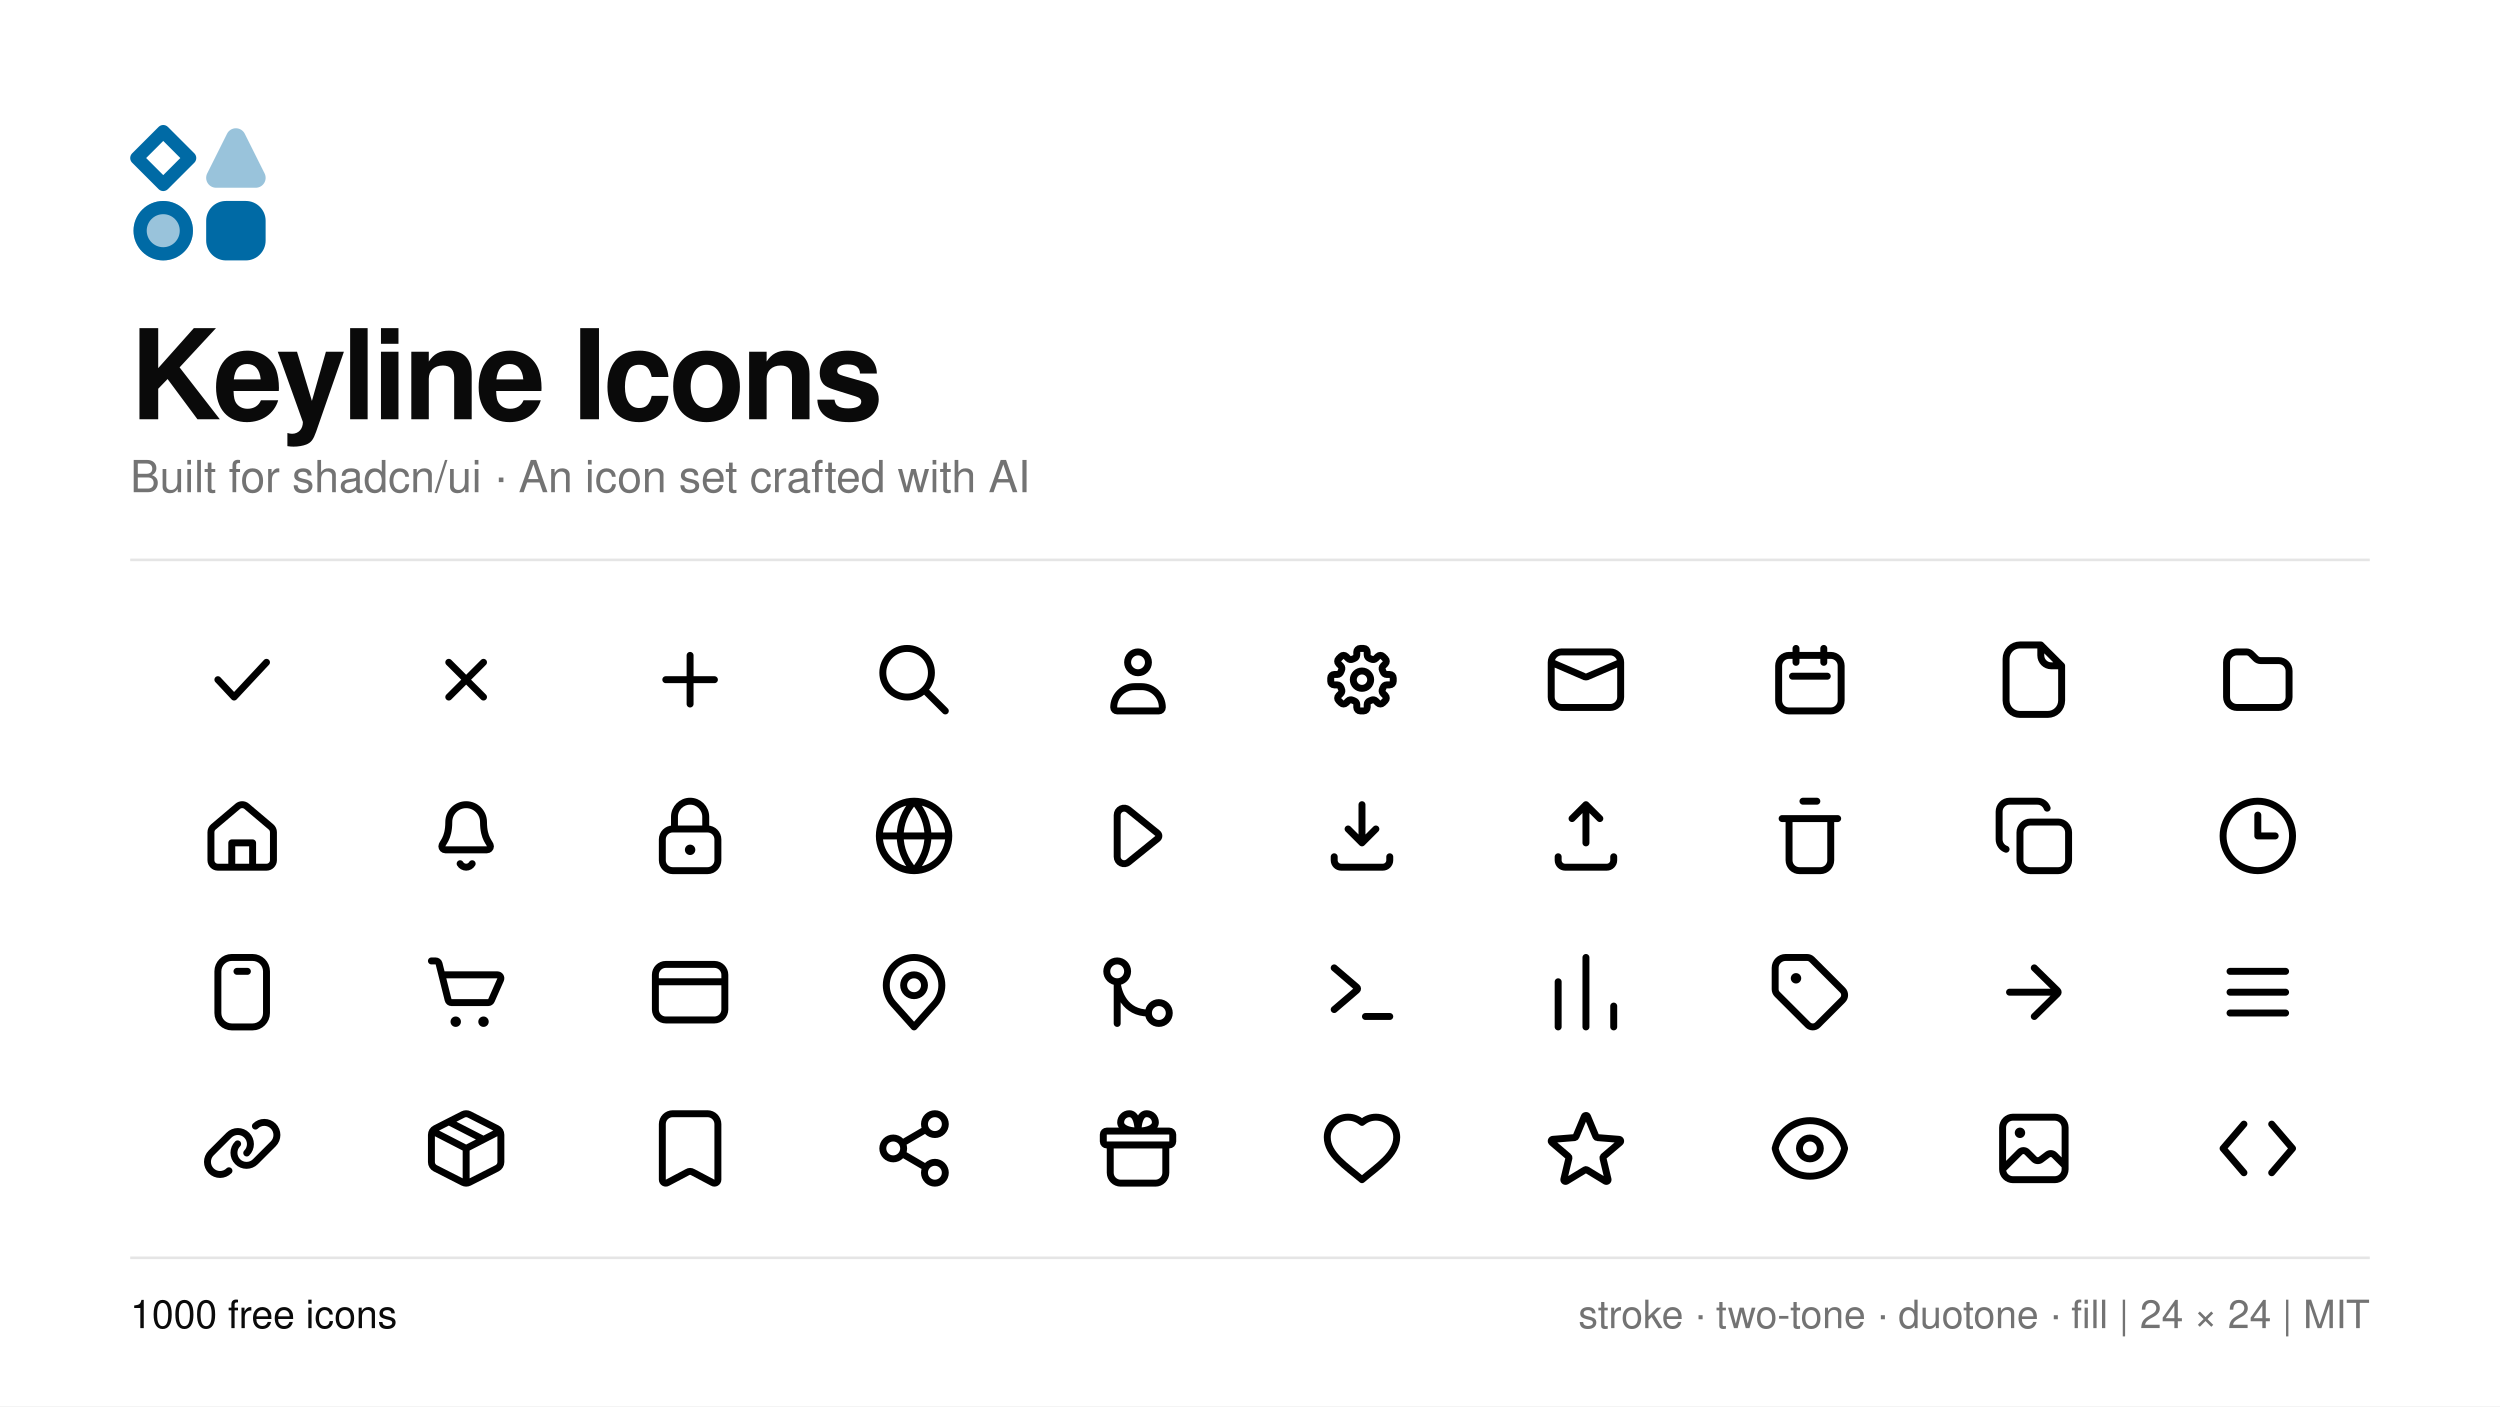
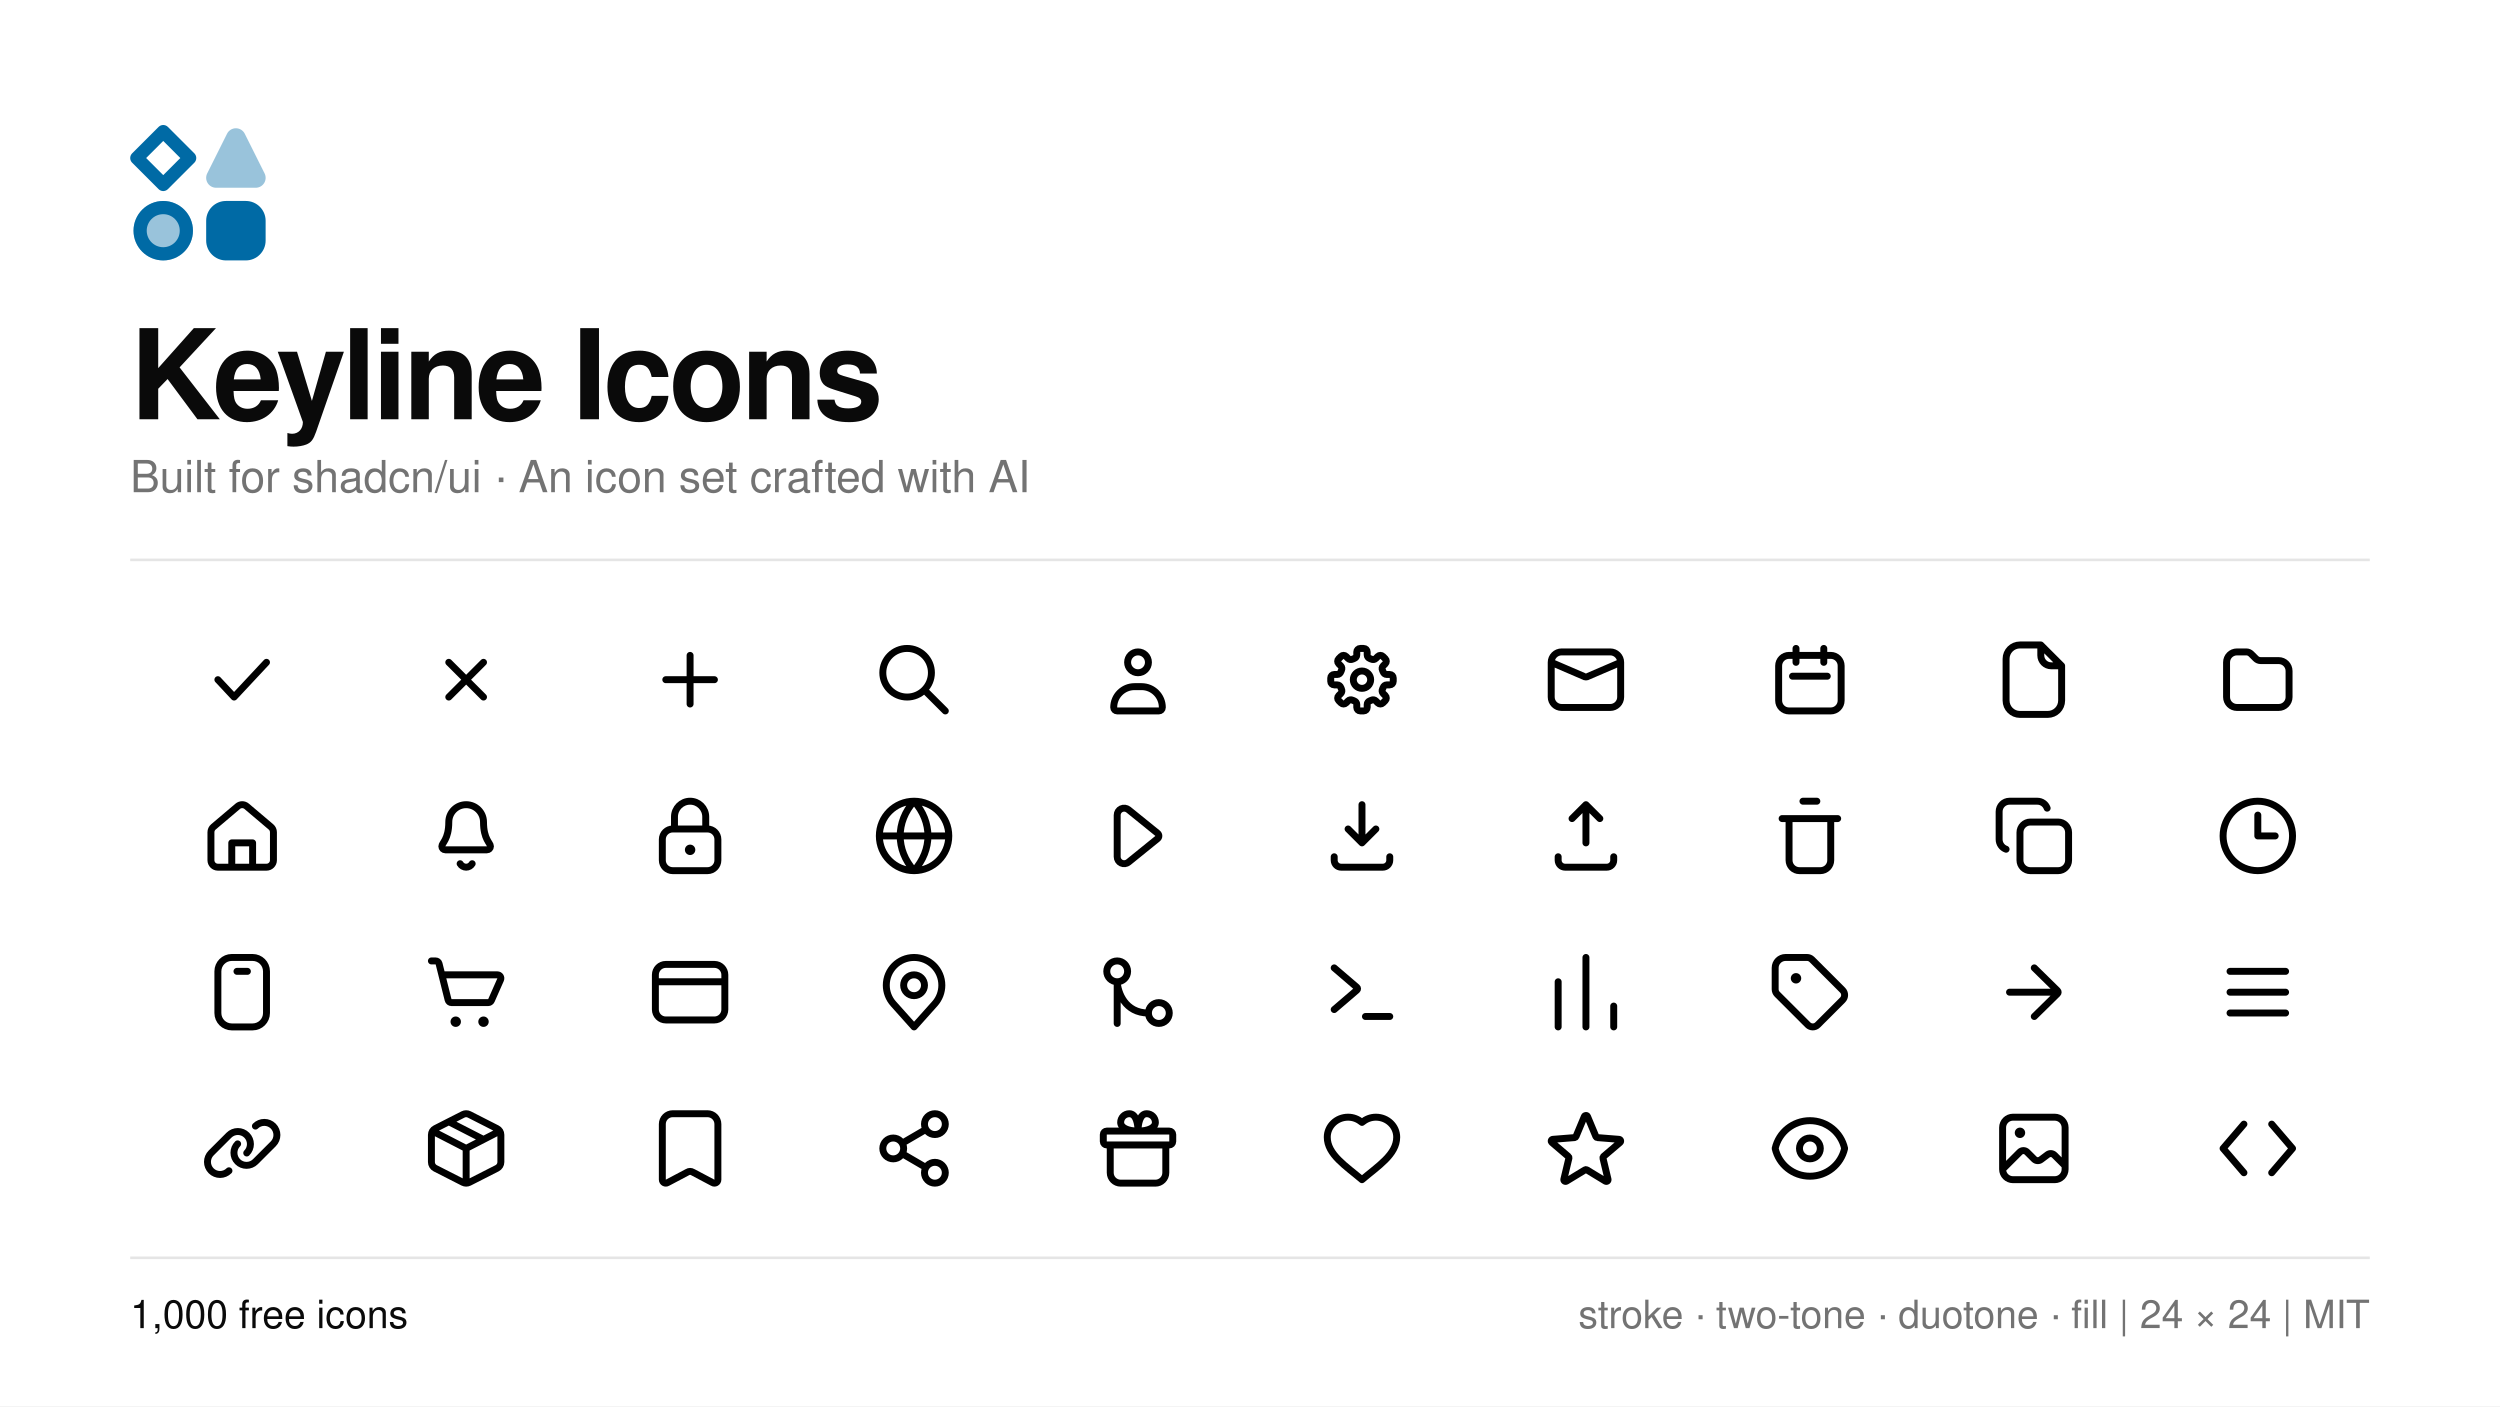
<svg xmlns="http://www.w3.org/2000/svg" width="1920" height="1080" viewBox="0 0 1920 1080">
  <rect width="1920" height="1080" fill="#ffffff" />
  <g transform="translate(100 96) scale(5.073171) translate(-1.5 -1.5)" color="#006aa5">
    <path d="M6.5 2.5L10.5 6.5L6.5 10.5L2.5 6.5Z" fill="none" stroke="currentColor" stroke-width="2" stroke-linecap="butt" stroke-linejoin="round" />
    <path d="M16.158 2.824A1.5 1.5 0 0 1 18.842 2.824L21.843 8.829A1.5 1.5 0 0 1 20.501 11L14.499 11A1.5 1.5 0 0 1 13.157 8.829Z" fill="currentColor" fill-opacity="0.4" />
    <path d="M6.5 13C8.985 13 11 15.015 11 17.5C11 19.985 8.985 22 6.5 22C4.015 22 2 19.985 2 17.5C2 15.015 4.015 13 6.5 13Z" fill="currentColor" fill-opacity="0.4" />
    <path d="M10 17.5C10 19.433 8.433 21 6.5 21C4.567 21 3 19.433 3 17.5C3 15.567 4.567 14 6.5 14C8.433 14 10 15.567 10 17.5Z" fill="none" stroke="currentColor" stroke-width="2" stroke-linecap="round" stroke-linejoin="round" />
    <path d="M19 13C20.657 13 22 14.343 22 16L22 19C22 20.657 20.657 22 19 22L16 22C14.343 22 13 20.657 13 19L13 16C13 14.343 14.343 13 16 13L19 13Z" fill="currentColor" />
  </g>
  <text x="100" y="322" font-family="-apple-system, BlinkMacSystemFont, 'Segoe UI', Helvetica, Arial, sans-serif" font-size="96" font-weight="600" letter-spacing="-3" fill="#0a0a0a">Keyline Icons</text>
  <text x="100" y="378" font-family="-apple-system, BlinkMacSystemFont, 'Segoe UI', Helvetica, Arial, sans-serif" font-size="34" fill="#737373">Built for shadcn/ui · An icon set crafted with AI</text>
  <line x1="100" y1="430" x2="1820" y2="430" stroke="#e5e5e5" stroke-width="2" />
  <g fill="none" stroke="#0a0a0a">
    <g transform="translate(154.00 490) scale(2.666667)" fill="none" stroke="currentColor" stroke-width="2" stroke-linecap="round" stroke-linejoin="round">
      <path d="M5 12L9.667 17L19 7" />
    </g>
    <g transform="translate(326.00 490) scale(2.666667)" fill="none" stroke="currentColor" stroke-width="2" stroke-linecap="round" stroke-linejoin="round">
      <path d="M7 7L17 17M17 7L7 17" />
    </g>
    <g transform="translate(498.00 490) scale(2.666667)" fill="none" stroke="currentColor" stroke-width="2" stroke-linecap="round" stroke-linejoin="round">
      <path d="M5 12H19M11.995 19.005V5.005" />
    </g>
    <g transform="translate(670.00 490) scale(2.666667)" fill="none" stroke="currentColor" stroke-width="2" stroke-linecap="round" stroke-linejoin="round">
      <path d="M17 10C17 13.866 13.866 17 10 17C6.134 17 3 13.866 3 10C3 6.134 6.134 3 10 3C13.866 3 17 6.134 17 10ZM15 15L21 21" />
    </g>
    <g transform="translate(842.00 490) scale(2.666667)" fill="none" stroke="currentColor" stroke-width="2" stroke-linecap="round" stroke-linejoin="round">
      <path d="M11 14H13C16.314 14 19 16.686 19 20C19 20.552 18.552 21 18 21H6C5.448 21 5 20.552 5 20C5 16.686 7.686 14 11 14ZM12 4C13.657 4 15 5.343 15 7C15 8.657 13.657 10 12 10C10.343 10 9 8.657 9 7C9 5.343 10.343 4 12 4Z" />
    </g>
    <g transform="translate(1014.00 490) scale(2.666667)" fill="none" stroke="currentColor" stroke-width="2" stroke-linecap="round" stroke-linejoin="round">
      <path d="M13.5 4.885C13.5 5.348 13.822 5.743 14.257 5.904C14.412 5.962 14.565 6.025 14.714 6.093C15.136 6.287 15.643 6.235 15.971 5.908L16.597 5.282C16.987 4.892 17.62 4.892 18.011 5.282L18.718 5.989C19.108 6.38 19.108 7.013 18.717 7.403L18.092 8.028C17.764 8.356 17.712 8.864 17.906 9.285C17.975 9.435 18.038 9.587 18.096 9.743C18.257 10.178 18.652 10.5 19.116 10.5L20 10.5C20.552 10.5 21 10.948 21 11.5L21 12.5C21 13.052 20.552 13.5 20 13.5L19.116 13.5C18.652 13.5 18.257 13.822 18.096 14.257C18.038 14.412 17.975 14.565 17.906 14.714C17.712 15.136 17.764 15.643 18.092 15.971L18.718 16.597C19.108 16.987 19.108 17.62 18.718 18.011L18.011 18.718C17.62 19.108 16.987 19.108 16.597 18.718L15.971 18.092C15.643 17.764 15.136 17.712 14.714 17.906C14.565 17.974 14.412 18.038 14.257 18.095C13.822 18.256 13.5 18.651 13.5 19.114L13.5 20C13.5 20.552 13.052 21 12.5 21L11.5 21C10.948 21 10.5 20.552 10.5 20L10.5 19.114C10.5 18.651 10.178 18.256 9.743 18.095C9.587 18.038 9.435 17.975 9.285 17.906C8.864 17.712 8.356 17.764 8.028 18.092L7.403 18.717C7.013 19.108 6.38 19.108 5.989 18.718L5.282 18.011C4.892 17.62 4.892 16.987 5.282 16.597L5.908 15.971C6.235 15.643 6.287 15.136 6.093 14.714C6.025 14.565 5.962 14.412 5.904 14.257C5.743 13.822 5.348 13.5 4.885 13.5L4 13.5C3.448 13.5 3 13.052 3 12.5L3 11.5C3 10.948 3.448 10.5 4 10.5L4.885 10.5C5.348 10.5 5.743 10.178 5.904 9.743C5.961 9.587 6.024 9.435 6.093 9.285C6.287 8.864 6.235 8.356 5.907 8.028L5.282 7.403C4.892 7.013 4.892 6.38 5.282 5.989L5.989 5.282C6.38 4.892 7.013 4.892 7.403 5.282L8.028 5.907C8.356 6.235 8.864 6.287 9.285 6.093C9.435 6.024 9.587 5.961 9.743 5.904C10.178 5.743 10.5 5.348 10.5 4.885L10.5 4C10.5 3.448 10.948 3 11.5 3L12.5 3C13.052 3 13.5 3.448 13.5 4L13.5 4.885ZM12 9.5C13.381 9.5 14.5 10.619 14.5 12C14.5 13.381 13.381 14.5 12 14.5C10.619 14.5 9.5 13.381 9.5 12C9.5 10.619 10.619 9.5 12 9.5Z" />
    </g>
    <g transform="translate(1186.00 490) scale(2.666667)" fill="none" stroke="currentColor" stroke-width="2" stroke-linecap="round" stroke-linejoin="round">
      <path d="M5 4H19C20.657 4 22 5.343 22 7V17C22 18.657 20.657 20 19 20H5C3.343 20 2 18.657 2 17V7C2 5.343 3.343 4 5 4ZM2 7L11.293 11C11.715 11.282 12.285 11.282 12.707 11L22 7" />
    </g>
    <g transform="translate(1358.00 490) scale(2.666667)" fill="none" stroke="currentColor" stroke-width="2" stroke-linecap="round" stroke-linejoin="round">
      <path d="M6 5H18C19.657 5 21 6.343 21 8V18C21 19.657 19.657 21 18 21H6C4.343 21 3 19.657 3 18V8C3 6.343 4.343 5 6 5ZM7 11H17M8 3V7M16 3V7" />
    </g>
    <g transform="translate(1530.00 490) scale(2.666667)" fill="none" stroke="currentColor" stroke-width="2" stroke-linecap="round" stroke-linejoin="round">
      <path d="M14 2H8C5.791 2 4 3.791 4 6V18C4 20.209 5.791 22 8 22H16C18.209 22 20 20.209 20 18V8L14 2ZM14 2V5C14 6.657 15.343 8 17 8H20" />
    </g>
    <g transform="translate(1702.00 490) scale(2.666667)" fill="none" stroke="currentColor" stroke-width="2" stroke-linecap="round" stroke-linejoin="round">
      <path d="M3 7C3 5.343 4.343 4 6 4L8.672 4C9.202 4 9.711 4.211 10.086 4.586L11.414 5.914C11.789 6.289 12.298 6.5 12.828 6.5L18 6.5C19.657 6.5 21 7.843 21 9.5L21 17C21 18.657 19.657 20 18 20L6 20C4.343 20 3 18.657 3 17Z" />
    </g>
    <g transform="translate(154.00 610) scale(2.666667)" fill="none" stroke="currentColor" stroke-width="2" stroke-linecap="round" stroke-linejoin="round">
      <path d="M20.293 9.401L13.293 3.47C12.547 2.838 11.453 2.838 10.707 3.47L3.707 9.401C3.259 9.781 3 10.339 3 10.927L3 19C3 20.105 3.895 21 5 21L19 21C20.105 21 21 20.105 21 19L21 10.927C21 10.339 20.741 9.781 20.293 9.401ZM9 21V14H15V21" />
    </g>
    <g transform="translate(326.00 610) scale(2.666667)" fill="none" stroke="currentColor" stroke-width="2" stroke-linecap="round" stroke-linejoin="round">
      <path d="M12 3C14.761 3 17 5.239 17 8C17 13 19 14 19 15C19 15.552 18.552 16 18 16H6C5.448 16 5 15.552 5 15C5 14 7 13 7 8C7 5.239 9.239 3 12 3ZM10.268 20C10.625 20.619 11.286 21 12 21C12.714 21 13.375 20.619 13.732 20" />
    </g>
    <g transform="translate(498.00 610) scale(2.666667)" fill="none" stroke="currentColor" stroke-width="2" stroke-linecap="round" stroke-linejoin="round">
      <path d="M7.5 10V6.5C7.5 4.015 9.515 2 12 2C14.485 2 16.5 4.015 16.5 6.5V10M4 13V19C4 20.657 5.343 22 7 22H17C18.657 22 20 20.657 20 19V13C20 11.343 18.657 10 17 10H7C5.343 10 4 11.343 4 13Z" />
      <path d="M13.5 16C13.5 16.828 12.828 17.5 12 17.5C11.172 17.5 10.5 16.828 10.5 16C10.5 15.172 11.172 14.5 12 14.5C12.828 14.5 13.5 15.172 13.5 16Z" fill="currentColor" stroke="none" />
    </g>
    <g transform="translate(670.00 610) scale(2.666667)" fill="none" stroke="currentColor" stroke-width="2" stroke-linecap="round" stroke-linejoin="round">
      <path d="M22 12C22 17.523 17.523 22 12 22C6.477 22 2 17.523 2 12C2 6.477 6.477 2 12 2C17.523 2 22 6.477 22 12ZM2 12H22M12 2C14.667 5 16 8.5 16 12C16 15.5 14.667 19 12 22C9.333 19 8 15.5 8 12C8 8.5 9.333 5 12 2Z" />
    </g>
    <g transform="translate(842.00 610) scale(2.666667)" fill="none" stroke="currentColor" stroke-width="2" stroke-linecap="round" stroke-linejoin="round">
      <path d="M6 6C6 5.229 6.443 4.527 7.139 4.195C7.835 3.863 8.659 3.961 9.258 4.446L17.629 11.223C17.864 11.413 18 11.698 18 12C18 12.302 17.864 12.587 17.629 12.777L9.258 19.554C8.659 20.04 7.835 20.137 7.139 19.805C6.443 19.473 6 18.771 6 18Z" />
    </g>
    <g transform="translate(1014.00 610) scale(2.666667)" fill="none" stroke="currentColor" stroke-width="2" stroke-linecap="round" stroke-linejoin="round">
      <path d="M12 3V14M8 10L12 14L16 10M4 18V19C4 20.105 4.895 21 6 21H18C19.105 21 20 20.105 20 19V18" />
    </g>
    <g transform="translate(1186.00 610) scale(2.666667)" fill="none" stroke="currentColor" stroke-width="2" stroke-linecap="round" stroke-linejoin="round">
      <path d="M12 14V3M8 7L12 3L16 7M4 18V19C4 20.105 4.895 21 6 21H18C19.105 21 20 20.105 20 19V18" />
    </g>
    <g transform="translate(1358.00 610) scale(2.666667)" fill="none" stroke="currentColor" stroke-width="2" stroke-linecap="round" stroke-linejoin="round">
      <path d="M10 2H14M4 7H20M6 7H18V19C18 20.657 16.657 22 15 22H9C7.343 22 6 20.657 6 19V7Z" />
    </g>
    <g transform="translate(1530.00 610) scale(2.666667)" fill="none" stroke="currentColor" stroke-width="2" stroke-linecap="round" stroke-linejoin="round">
      <path d="M15.828 4C15.405 2.801 14.271 2 13 2H5C3.343 2 2 3.343 2 5V13C2 14.271 2.801 15.405 4 15.828M11 8H19C20.657 8 22 9.343 22 11V19C22 20.657 20.657 22 19 22H11C9.343 22 8 20.657 8 19V11C8 9.343 9.343 8 11 8Z" />
    </g>
    <g transform="translate(1702.00 610) scale(2.666667)" fill="none" stroke="currentColor" stroke-width="2" stroke-linecap="round" stroke-linejoin="round">
      <path d="M12 6L12 12L17 12M12 2C17.523 2 22 6.477 22 12C22 17.523 17.523 22 12 22C6.477 22 2 17.523 2 12C2 6.477 6.477 2 12 2Z" />
    </g>
    <g transform="translate(154.00 730) scale(2.666667)" fill="none" stroke="currentColor" stroke-width="2" stroke-linecap="round" stroke-linejoin="round">
      <path d="M10.5 6H13.5M19 18V6C19 3.791 17.209 2 15 2H9C6.791 2 5 3.791 5 6V18C5 20.209 6.791 22 9 22H15C17.209 22 19 20.209 19 18Z" />
    </g>
    <g transform="translate(326.00 730) scale(2.666667)" fill="none" stroke="currentColor" stroke-width="2" stroke-linecap="round" stroke-linejoin="round">
      <path d="M2 3H3.219C3.678 3 4.078 3.312 4.189 3.757L5 7M5 7H20.998C21.72 7 22.204 7.743 21.913 8.404L19.263 14.404C19.103 14.766 18.744 15 18.348 15H7.781C7.322 15 6.922 14.688 6.811 14.242L5 7Z" />
      <path d="M10.5 20.5C10.5 21.328 9.828 22 9 22C8.172 22 7.5 21.328 7.5 20.5C7.5 19.672 8.172 19 9 19C9.828 19 10.5 19.672 10.5 20.5ZM18.5 20.5C18.5 21.328 17.828 22 17 22C16.172 22 15.5 21.328 15.5 20.5C15.5 19.672 16.172 19 17 19C17.828 19 18.5 19.672 18.5 20.5Z" fill="currentColor" stroke="none" />
    </g>
    <g transform="translate(498.00 730) scale(2.666667)" fill="none" stroke="currentColor" stroke-width="2" stroke-linecap="round" stroke-linejoin="round">
      <path d="M2 9H22M2 7C2 5.343 3.343 4 5 4H19C20.657 4 22 5.343 22 7V17C22 18.657 20.657 20 19 20H5C3.343 20 2 18.657 2 17V7Z" />
    </g>
    <g transform="translate(670.00 730) scale(2.666667)" fill="none" stroke="currentColor" stroke-width="2" stroke-linecap="round" stroke-linejoin="round">
      <path d="M17.963 15.333L12 22L6.037 15.333C4.725 13.867 4 11.968 4 10C4 5.582 7.582 2 12 2C16.418 2 20 5.582 20 10C20 11.968 19.275 13.867 17.963 15.333ZM15 10C15 11.657 13.657 13 12 13C10.343 13 9 11.657 9 10C9 8.343 10.343 7 12 7C13.657 7 15 8.343 15 10Z" />
    </g>
    <g transform="translate(842.00 730) scale(2.666667)" fill="none" stroke="currentColor" stroke-width="2" stroke-linecap="round" stroke-linejoin="round">
      <path d="M6 21V9C6.167 12 8.2 18 15 18M6 9C7.657 9 9 7.657 9 6C9 4.343 7.657 3 6 3C4.343 3 3 4.343 3 6C3 7.657 4.343 9 6 9ZM18 21C19.657 21 21 19.657 21 18C21 16.343 19.657 15 18 15C16.343 15 15 16.343 15 18C15 19.657 16.343 21 18 21Z" />
    </g>
    <g transform="translate(1014.00 730) scale(2.666667)" fill="none" stroke="currentColor" stroke-width="2" stroke-linecap="round" stroke-linejoin="round">
      <path d="M4 5L10.557 10.62C10.79 10.82 10.79 11.18 10.557 11.38L4 17M20 19H13" />
    </g>
    <g transform="translate(1186.00 730) scale(2.666667)" fill="none" stroke="currentColor" stroke-width="2" stroke-linecap="round" stroke-linejoin="round">
      <path d="M4 9V22M12 2V22M20 16V22" />
    </g>
    <g transform="translate(1358.00 730) scale(2.666667)" fill="none" stroke="currentColor" stroke-width="2" stroke-linecap="round" stroke-linejoin="round">
      <path d="M2 5C2 3.343 3.343 2 5 2L11.172 2C11.702 2 12.211 2.211 12.586 2.586L21.414 11.414C22.195 12.195 22.195 13.462 21.414 14.243L14.243 21.414C13.462 22.195 12.195 22.195 11.414 21.414L2.586 12.586C2.211 12.211 2 11.702 2 11.172Z" />
      <path d="M9.5 8C9.5 8.828 8.828 9.5 8 9.5C7.172 9.5 6.5 8.828 6.5 8C6.5 7.172 7.172 6.5 8 6.5C8.828 6.5 9.5 7.172 9.5 8Z" fill="currentColor" stroke="none" />
    </g>
    <g transform="translate(1530.00 730) scale(2.666667)" fill="none" stroke="currentColor" stroke-width="2" stroke-linecap="round" stroke-linejoin="round">
      <path d="M5 12H18.059M12.123 5L18.826 11.588C19.058 11.815 19.058 12.185 18.826 12.412L12.123 19" />
    </g>
    <g transform="translate(1702.00 730) scale(2.666667)" fill="none" stroke="currentColor" stroke-width="2" stroke-linecap="round" stroke-linejoin="round">
      <path d="M4 6H20M4 12H20M4 18H20" />
    </g>
    <g transform="translate(154.00 850) scale(2.666667)" fill="none" stroke="currentColor" stroke-width="2" stroke-linecap="round" stroke-linejoin="round">
      <path d="M8.188 18.438C7.508 19.118 6.586 19.5 5.625 19.5C4.664 19.5 3.742 19.118 3.062 18.438C2.382 17.758 2 16.836 2 15.875C2 14.914 2.382 13.992 3.062 13.312L8.187 8.187C8.867 7.507 9.789 7.125 10.75 7.125C11.711 7.125 12.633 7.507 13.313 8.187C13.993 8.867 14.375 9.789 14.375 10.75C14.375 11.711 13.993 12.633 13.313 13.313M15.812 5.562C16.492 4.882 17.414 4.5 18.375 4.5C19.336 4.5 20.258 4.882 20.938 5.562C21.618 6.242 22 7.164 22 8.125C22 9.086 21.618 10.008 20.938 10.688L15.813 15.813C15.133 16.493 14.211 16.875 13.25 16.875C12.289 16.875 11.367 16.493 10.687 15.813C10.007 15.133 9.625 14.211 9.625 13.25C9.625 12.289 10.007 11.367 10.687 10.687" fill="none" />
    </g>
    <g transform="translate(326.00 850) scale(2.666667)" fill="none" stroke="currentColor" stroke-width="2" stroke-linecap="round" stroke-linejoin="round">
      <path d="M2.308 7.007L12 12M12 12L21.692 7.007M12 12L12 22M7 4.302L17 9.424M12.908 2.218L20.907 6.291C21.578 6.633 22 7.321 22 8.074L22 15.926C22 16.679 21.578 17.367 20.907 17.709L12.908 21.782C12.337 22.073 11.663 22.073 11.092 21.782L3.092 17.709C2.422 17.367 2 16.679 2 15.926L2 8.074C2 7.321 2.422 6.633 3.092 6.291L11.092 2.218C11.663 1.927 12.337 1.927 12.908 2.218Z" />
    </g>
    <g transform="translate(498.00 850) scale(2.666667)" fill="none" stroke="currentColor" stroke-width="2" stroke-linecap="round" stroke-linejoin="round">
      <path d="M4 5C4 3.343 5.343 2 7 2L17 2C18.657 2 20 3.343 20 5L20 20.998C20 21.79 19.125 22.267 18.459 21.84L12.811 18.851C12.317 18.534 11.683 18.534 11.189 18.851L5.541 21.84C4.875 22.267 4 21.79 4 20.998Z" />
    </g>
    <g transform="translate(670.00 850) scale(2.666667)" fill="none" stroke="currentColor" stroke-width="2" stroke-linecap="round" stroke-linejoin="round">
      <path d="M9.455 9.985L14.545 7.016M9.455 14.015L14.545 16.985M21 5C21 6.657 19.657 8 18 8C16.343 8 15 6.657 15 5C15 3.343 16.343 2 18 2C19.657 2 21 3.343 21 5ZM9 12C9 13.657 7.657 15 6 15C4.343 15 3 13.657 3 12C3 10.343 4.343 9 6 9C7.657 9 9 10.343 9 12ZM21 19C21 20.657 19.657 22 18 22C16.343 22 15 20.657 15 19C15 17.343 16.343 16 18 16C19.657 16 21 17.343 21 19Z" />
    </g>
    <g transform="translate(842.00 850) scale(2.666667)" fill="none" stroke="currentColor" stroke-width="2" stroke-linecap="round" stroke-linejoin="round">
      <path d="M12 7H3C2.448 7 2 7.448 2 8V10C2 10.552 2.448 11 3 11H21C21.552 11 22 10.552 22 10V8C22 7.448 21.552 7 21 7H12ZM12 7C9 7 7 6 7 4.5C7 3.119 8.119 2 9.5 2C11.5 2 12 5 12 7ZM12 7C15 7 17 6 17 4.5C17 3.119 15.881 2 14.5 2C12.5 2 12 5 12 7ZM4 11V19C4 20.657 5.343 22 7 22H17C18.657 22 20 20.657 20 19V11H4Z" />
    </g>
    <g transform="translate(1014.00 850) scale(2.666667)" fill="none" stroke="currentColor" stroke-width="2" stroke-linecap="round" stroke-linejoin="round">
      <path d="M12 21C7.438 17.103 2 13.75 2 8.75C2 5.574 4.686 3 8 3C9.5 3 10.843 3.546 12 4.5C13.157 3.546 14.5 3 16 3C19.314 3 22 5.574 22 8.75C22 13.75 16.562 17.103 12 21Z" fill="none" />
    </g>
    <g transform="translate(1186.00 850) scale(2.666667)" fill="none" stroke="currentColor" stroke-width="2" stroke-linecap="round" stroke-linejoin="round">
      <path d="M11.539 2.807C11.616 2.621 11.798 2.5 12 2.5C12.202 2.5 12.384 2.621 12.461 2.807L14.87 8.574C14.942 8.747 15.105 8.865 15.292 8.88L21.54 9.379C21.741 9.395 21.913 9.531 21.976 9.723C22.038 9.916 21.978 10.127 21.825 10.258L17.067 14.316C16.924 14.438 16.861 14.63 16.905 14.813L18.359 20.884C18.406 21.08 18.331 21.285 18.168 21.404C18.004 21.523 17.786 21.532 17.613 21.427L12.26 18.171C12.1 18.074 11.9 18.074 11.74 18.171L6.387 21.427C6.214 21.532 5.996 21.523 5.832 21.404C5.669 21.285 5.594 21.08 5.641 20.884L7.095 14.813C7.138 14.63 7.076 14.438 6.933 14.316L2.175 10.258C2.022 10.127 1.962 9.916 2.024 9.723C2.087 9.531 2.259 9.395 2.46 9.379L8.708 8.88C8.895 8.865 9.058 8.747 9.13 8.574Z" />
    </g>
    <g transform="translate(1358.00 850) scale(2.666667)" fill="none" stroke="currentColor" stroke-width="2" stroke-linecap="round" stroke-linejoin="round">
      <path d="M2 12C3.052 7.323 7.206 4 12 4C16.794 4 20.948 7.323 22 12C20.948 16.677 16.794 20 12 20C7.206 20 3.052 16.677 2 12ZM15 12C15 13.657 13.657 15 12 15C10.343 15 9 13.657 9 12C9 10.343 10.343 9 12 9C13.657 9 15 10.343 15 12Z" />
    </g>
    <g transform="translate(1530.00 850) scale(2.666667)" fill="none" stroke="currentColor" stroke-width="2" stroke-linecap="round" stroke-linejoin="round">
      <path d="M6 3L18 3C19.657 3 21 4.343 21 6L21 18C21 19.657 19.657 21 18 21L6 21C4.343 21 3 19.657 3 18L3 6C3 4.343 4.343 3 6 3ZM3 18L7.939 13.061C8.525 12.475 9.475 12.475 10.061 13.061L12.08 15.08C12.608 15.608 13.444 15.667 14.041 15.219L15.959 13.781C16.556 13.333 17.392 13.392 17.92 13.92L21 17" />
      <path d="M9.5 7.5C9.5 8.328 8.828 9 8 9C7.172 9 6.5 8.328 6.5 7.5C6.5 6.672 7.172 6 8 6C8.828 6 9.5 6.672 9.5 7.5Z" fill="currentColor" stroke="none" />
    </g>
    <g transform="translate(1702.00 850) scale(2.666667)" fill="none" stroke="currentColor" stroke-width="2" stroke-linecap="round" stroke-linejoin="round">
      <path d="M8 5L2 12L8 19M16 5L22 12L16 19" />
    </g>
  </g>
  <line x1="100" y1="966" x2="1820" y2="966" stroke="#e5e5e5" stroke-width="2" />
-   <text x="100" y="1020" font-family="-apple-system, BlinkMacSystemFont, 'Segoe UI', Helvetica, Arial, sans-serif" font-size="30" fill="#0a0a0a">1000 free icons</text>
+   <text x="100" y="1020" font-family="-apple-system, BlinkMacSystemFont, 'Segoe UI', Helvetica, Arial, sans-serif" font-size="30" fill="#0a0a0a">1,000 free icons</text>
  <text x="1820" y="1020" text-anchor="end" font-family="-apple-system, BlinkMacSystemFont, 'Segoe UI', Helvetica, Arial, sans-serif" font-size="30" fill="#737373">stroke · two-tone · duotone · fill  |  24 × 24  |  MIT</text>
</svg>
